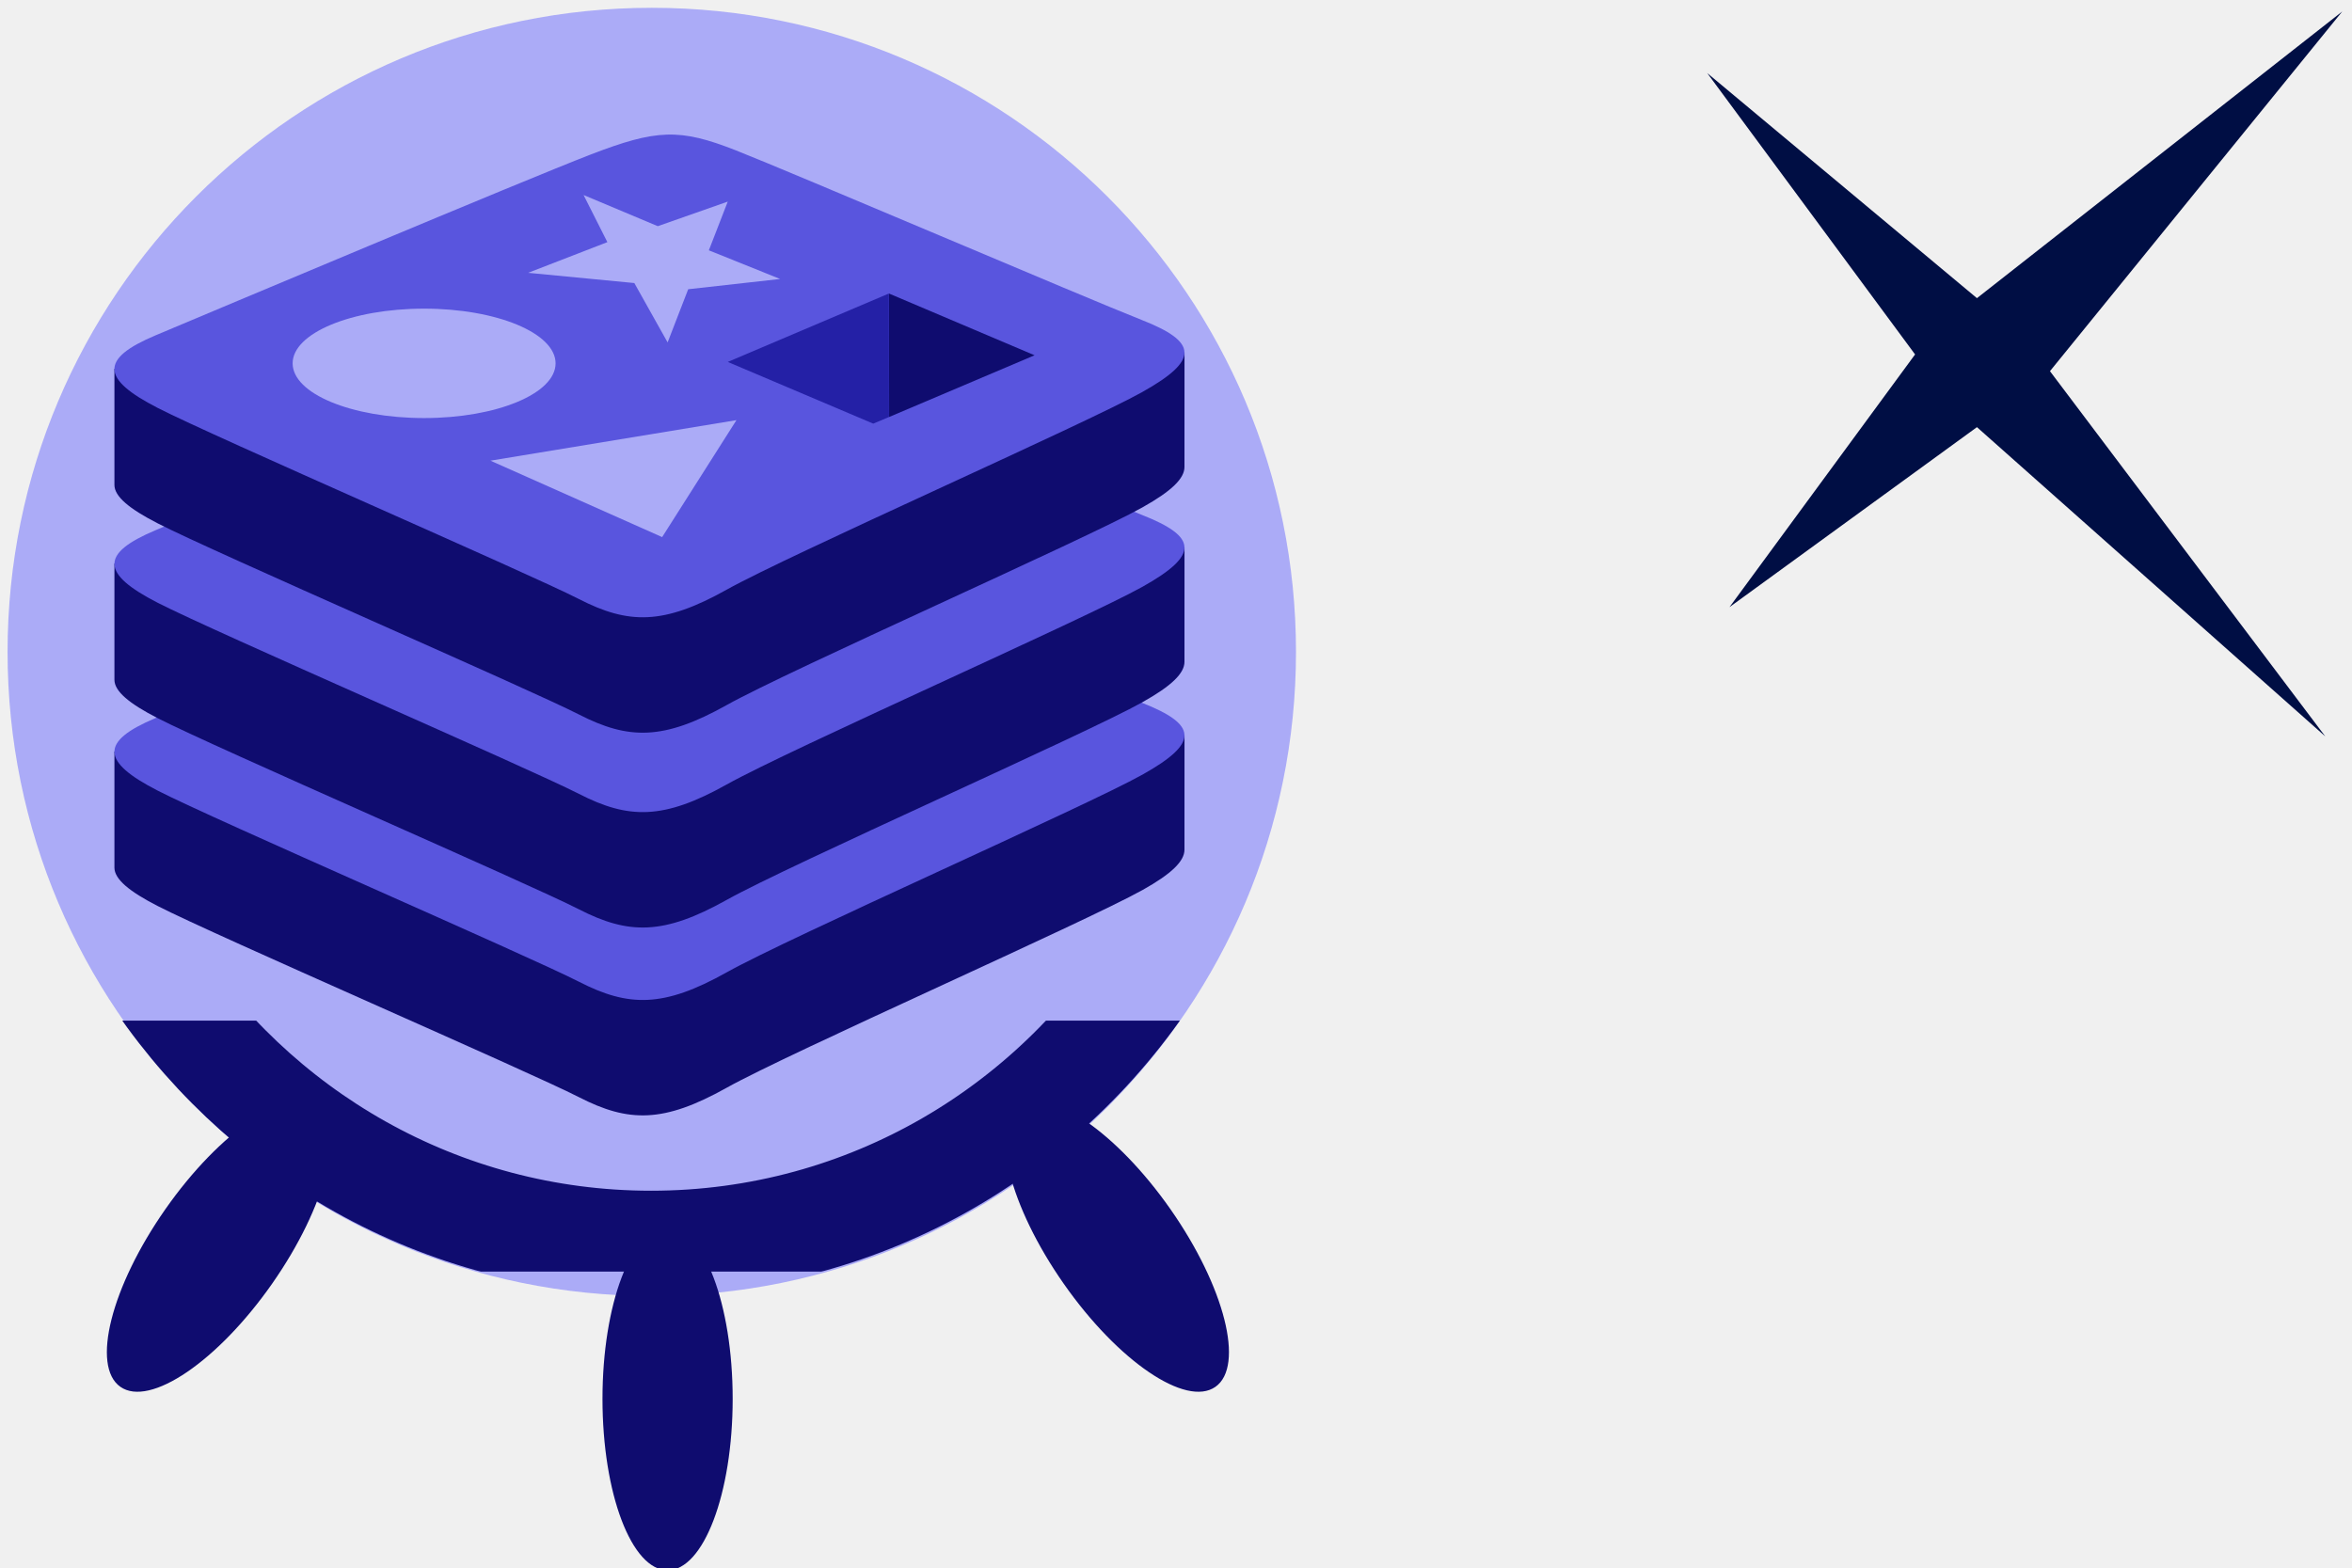
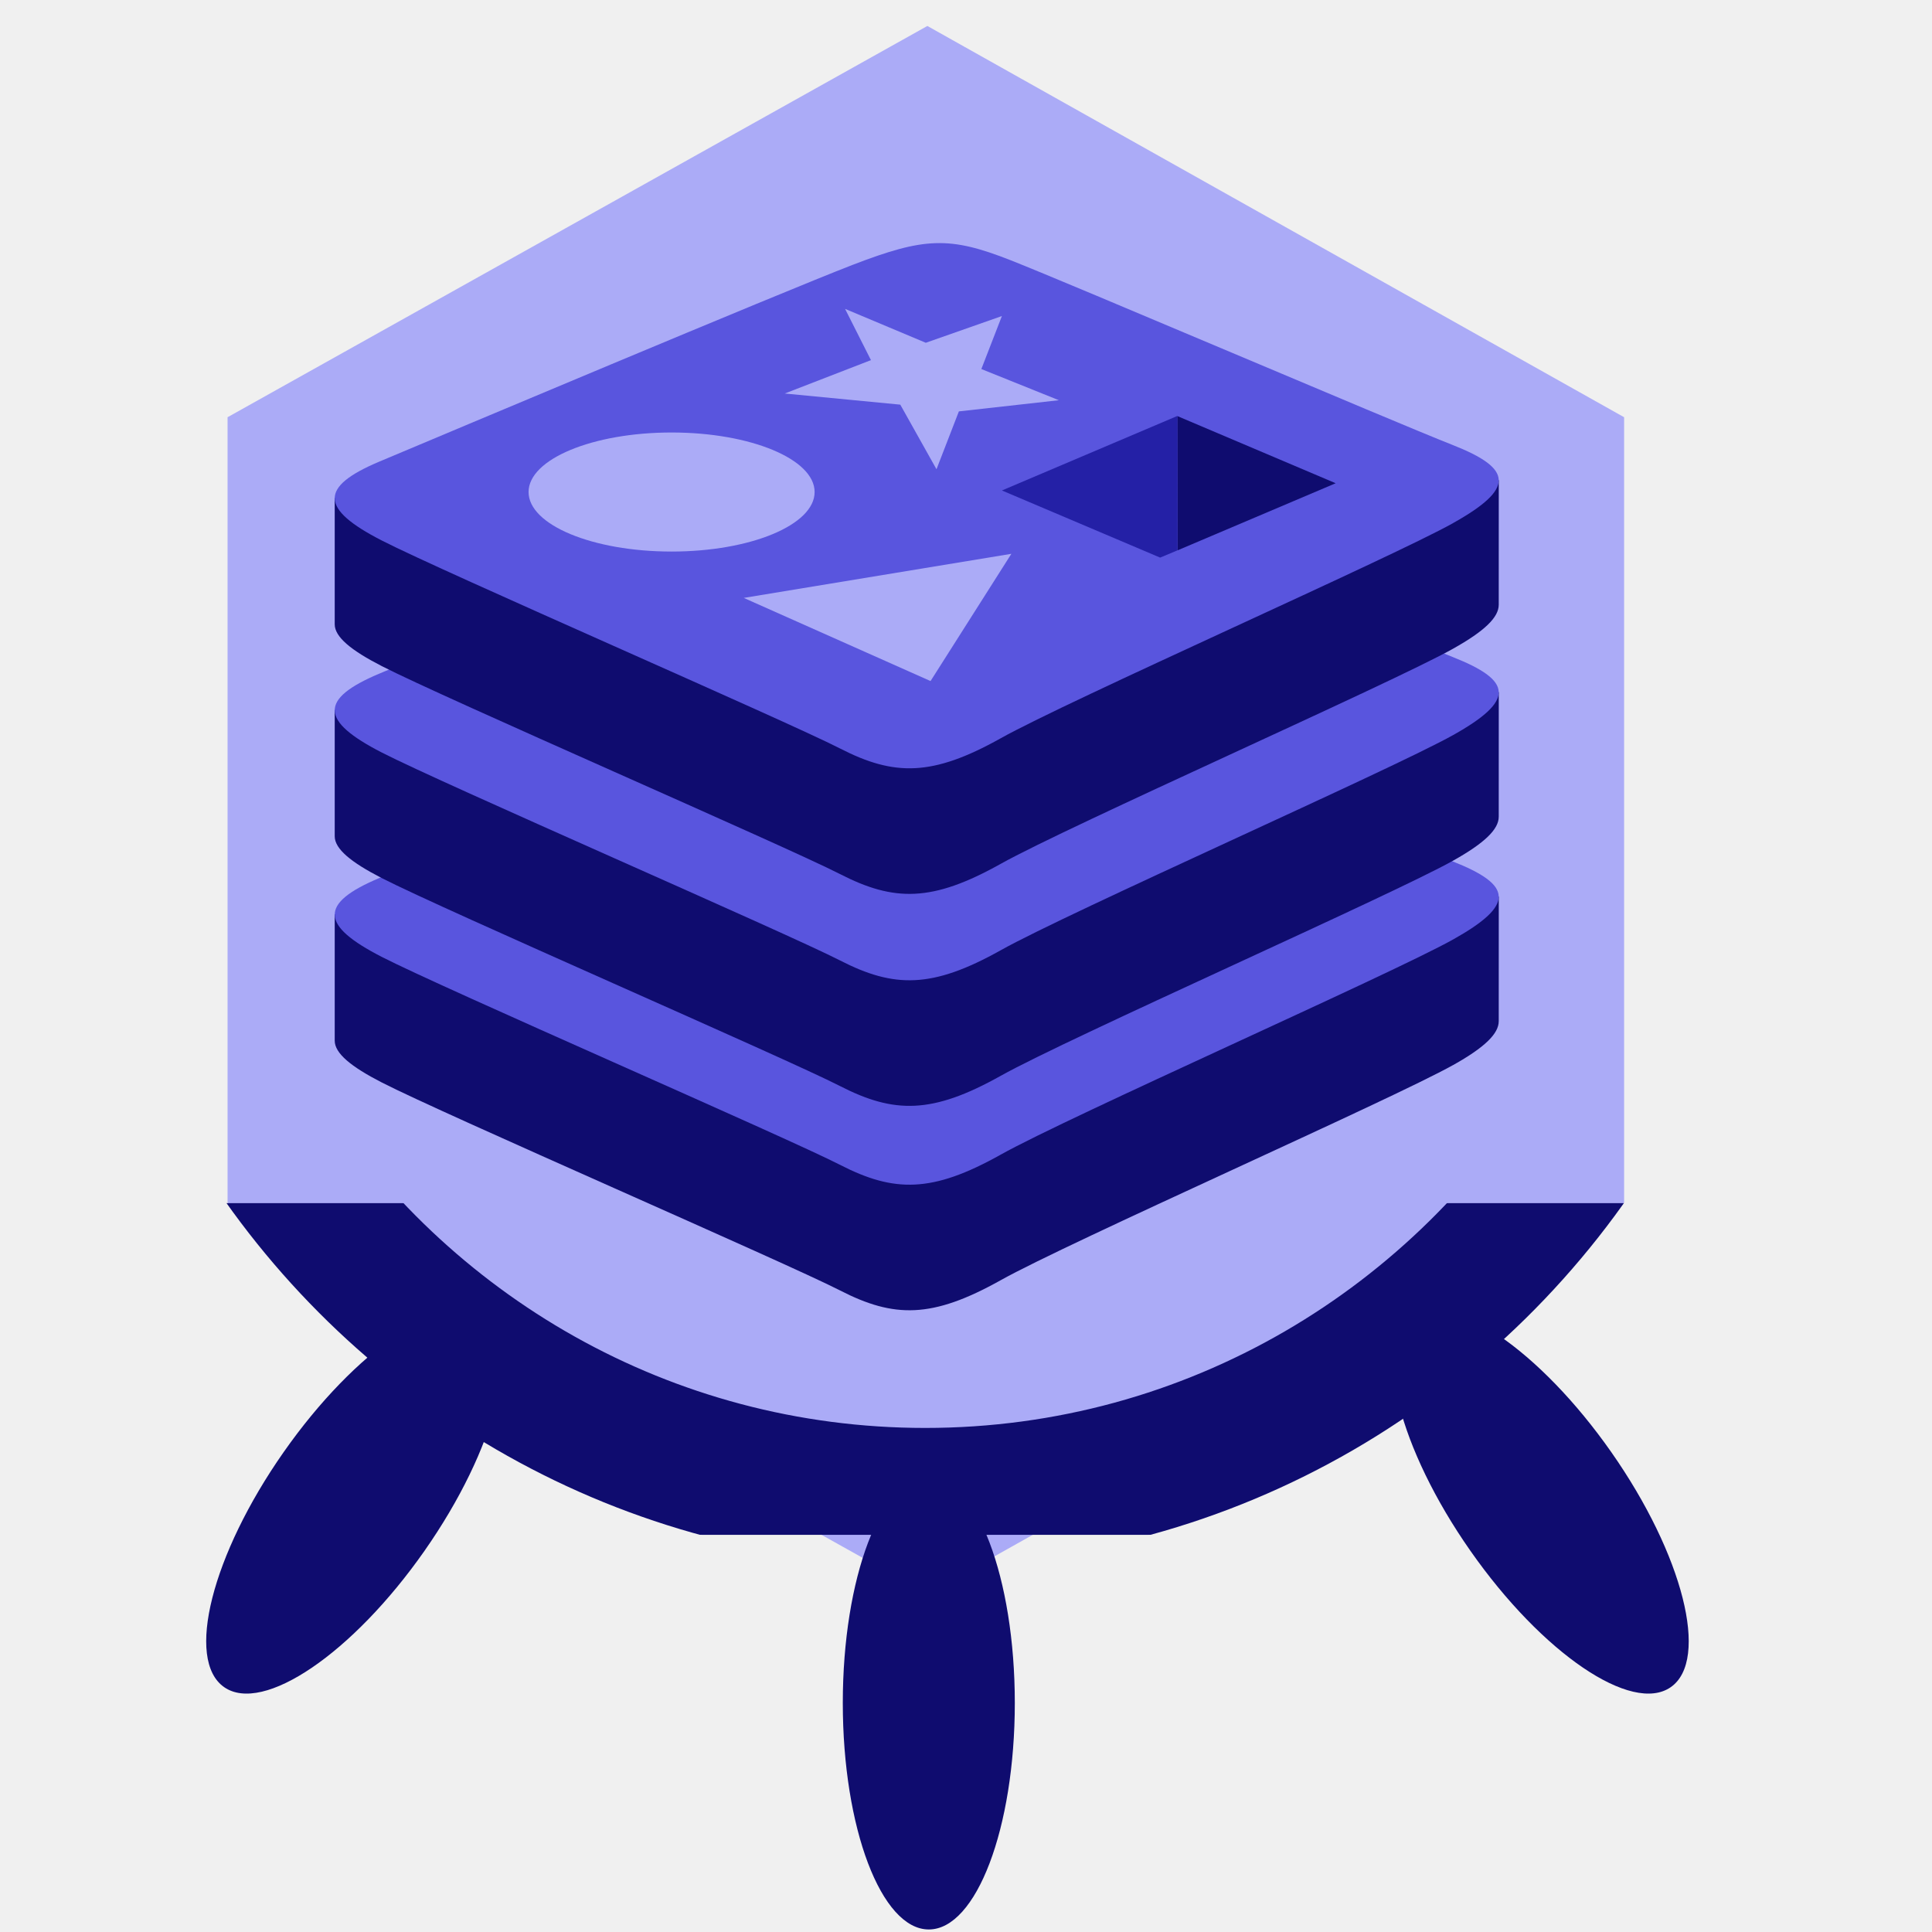
- <svg xmlns="http://www.w3.org/2000/svg" width="60" height="40" version="1.1" viewBox="0 0 60 40">
+ <svg xmlns="http://www.w3.org/2000/svg" width="40" height="40" version="1.1" viewBox="0 0 40 40">
  <defs>
    <mask id="c" fill="#ffffff">
      <path d="m0 0h313.3v159.86h-313.3z" fill="#fff" fill-rule="evenodd" />
    </mask>
  </defs>
  <mask id="a" fill="#ffffff">
    <path d="m0 0h313.3v159.86h-313.3z" fill="#fff" fill-rule="evenodd" />
  </mask>
  <mask id="b" fill="#ffffff">
    <path d="m0 0h313.3v159.86h-313.3z" fill="#fff" fill-rule="evenodd" />
  </mask>
-   <g>
-     <g transform="matrix(.08667 0 0 .08667 54.838 -43.976)">
-       <path d="m56.695 510.77-107.53 84.402-79.398-66.275 61.189 82.843-54.627 74.395 72.837-52.987 102.53 91.046-81.039-107.53z" fill="#000e44" fill-rule="evenodd" />
-     </g>
-     <circle cx="16.627" cy="16.633" r="16.434" fill="#ababf7" stop-color="#000000" />
-     <g transform="matrix(.15069 0 0 .15069 -6.1977 -20.881)" fill="none" fill-rule="evenodd">
-       <g transform="matrix(.92863 0 0 -.92863 9.2718 454.16)">
-         <g transform="matrix(.94489 0 0 .94489 8.6963 2.7018)" fill="#0f0c6f" mask="url(#c)">
-           <path transform="rotate(35 137.93 151.55)" d="m203.46 95.688c6.936 0 12.559-14.809 12.559-33.077 0-18.268-5.623-33.077-12.559-33.077s-12.559 14.809-12.559 33.077c0 18.268 5.623 33.077 12.559 33.077z" />
-           <path transform="matrix(-.81915 .57358 .57358 .81915 58.085 47.705)" d="m30.142 95.688c6.936 0 12.559-14.809 12.559-33.077 0-18.268-5.623-33.077-12.559-33.077-6.936 0-12.559 14.809-12.559 33.077 0 18.268 5.623 33.077 12.559 33.077z" />
-           <path transform="matrix(-1 0 0 1 272.63 53.671)" d="m116.73 66.275c6.936 0 12.559-14.809 12.559-33.077 0-18.268-5.623-33.077-12.559-33.077-6.936 0-12.559 14.809-12.559 33.077 0 18.268 5.623 33.077 12.559 33.077z" />
+   <g transform="translate(.39981 .50449)">
+     <g transform="matrix(.49527 0 0 .49527 5.0758 3.2126)">
+       <g transform="matrix(1.7758,0,0,1.7758,-164.24,-70.425)">
+         <g transform="translate(96.564,87.836)" fill="#66ff9a" stroke-width="3.24">
+           <polygon class="st0" transform="matrix(.72255 0 0 .7031 -28.717 -125.97)" points="78.4 144.9 55.7 158 32.9 144.9 32.9 118.6 55.7 105.5 78.4 118.6" fill="#ababf7" />
        </g>
-         <path transform="matrix(.94489 0 0 .94489 8.6963 2.7018)" d="m251.47 173.1c-20.23-33.61-56.89-56.068-98.756-56.068-40.721 0-76.516 21.246-97.059 53.335" mask="url(#c)" stroke="#0f0c6f" stroke-width="20" />
+         <g transform="matrix(.15831 0 0 .15831 83.649 18.463)" fill="#005e20" fill-rule="evenodd">
+           <g transform="matrix(1.0777,0,0,-1.0777,-10.799,451.79)">
+             <g transform="matrix(.94489 0 0 .94489 8.6963 2.7018)" fill="#0f0c6f" mask="url(#c)">
+               <path transform="rotate(35,137.93,151.55)" d="m203.46 95.688c6.936 0 12.559-14.809 12.559-33.077s-5.623-33.077-12.559-33.077-12.559 14.809-12.559 33.077 5.623 33.077 12.559 33.077z" />
+               <path transform="matrix(-.81915 .57358 .57358 .81915 58.085 47.705)" d="m30.142 95.688c6.936 0 12.559-14.809 12.559-33.077s-5.623-33.077-12.559-33.077c-6.936 0-12.559 14.809-12.559 33.077s5.623 33.077 12.559 33.077z" />
+               <path d="m153.24 119.95c-6.936 0-12.559-14.809-12.559-33.077s5.623-33.077 12.559-33.077c6.936 0 12.559 14.809 12.559 33.077s-5.623 33.077-12.559 33.077z" />
+             </g>
+             <path transform="matrix(.94489 0 0 .94489 8.6963 2.7018)" d="m251.47 173.1c-20.23-33.61-56.89-56.068-98.756-56.068-40.721 0-76.516 21.246-97.059 53.335" fill="none" mask="url(#c)" stroke="#0f0c6f" stroke-width="19.999" />
+           </g>
+         </g>
      </g>
    </g>
-     <g stroke-width=".11">
-       <path d="m29.146 22.709c-1.457 0.815-9.003 4.147-10.61 5.046-1.607 0.899-2.499 0.891-3.768 0.239-1.269-0.651-9.3-4.134-10.746-4.877-0.723-0.371-1.103-0.684-1.103-0.98v-2.962s10.455-2.444 12.143-3.094c1.688-0.65 2.273-0.674 3.71-0.109 1.437 0.565 10.025 2.229 11.445 2.787l-0.001 2.921c0 0.293-0.327 0.614-1.069 1.029" fill="#0f0c6f" />
-       <path d="m29.146 19.764c-1.457 0.815-9.003 4.146-10.609 5.046-1.607 0.9-2.499 0.891-3.768 0.239-1.269-0.651-9.3-4.134-10.746-4.876-1.446-0.742-1.477-1.253-0.056-1.851 1.421-0.598 9.407-3.962 11.095-4.612 1.688-0.65 2.273-0.674 3.709-0.109 1.436 0.565 8.938 3.771 10.357 4.329 1.42 0.559 1.474 1.019 0.018 1.834" fill="#5955de" />
-       <path d="m29.146 17.916c-1.457 0.815-9.003 4.147-10.61 5.046-1.607 0.899-2.499 0.89-3.768 0.239-1.269-0.651-9.3-4.134-10.746-4.877-0.723-0.371-1.103-0.684-1.103-0.98v-2.963s10.455-2.444 12.143-3.094c1.688-0.65 2.273-0.674 3.71-0.109 1.437 0.565 10.025 2.228 11.445 2.787l-0.001 2.921c0 0.293-0.327 0.614-1.069 1.029" fill="#0f0c6f" />
-       <path d="m29.146 14.971c-1.457 0.815-9.003 4.146-10.609 5.046-1.607 0.899-2.499 0.89-3.768 0.239-1.269-0.651-9.3-4.134-10.746-4.876-1.446-0.742-1.477-1.253-0.056-1.851 1.421-0.597 9.407-3.962 11.095-4.612 1.688-0.65 2.273-0.674 3.709-0.109 1.436 0.565 8.938 3.77 10.357 4.329 1.42 0.559 1.474 1.019 0.018 1.834" fill="#5955de" />
-       <path d="m29.146 12.945c-1.457 0.815-9.003 4.147-10.61 5.046-1.607 0.899-2.499 0.89-3.768 0.239-1.269-0.651-9.3-4.134-10.746-4.877-0.723-0.371-1.103-0.684-1.103-0.98v-2.963s10.455-2.443 12.143-3.094c1.688-0.65 2.273-0.674 3.71-0.109 1.437 0.565 10.025 2.228 11.445 2.787l-0.001 2.921c0 0.293-0.327 0.614-1.069 1.029" fill="#0f0c6f" />
-       <path d="m29.146 10c-1.457 0.815-9.003 4.147-10.609 5.046-1.607 0.899-2.499 0.89-3.768 0.239-1.269-0.651-9.3-4.135-10.746-4.877-1.447-0.742-1.477-1.253-0.056-1.851 1.421-0.597 9.407-3.961 11.095-4.612 1.688-0.65 2.273-0.674 3.709-0.109 1.436 0.565 8.938 3.771 10.357 4.329 1.42 0.558 1.474 1.019 0.018 1.834" fill="#5955de" />
-       <path d="m19.903 7.118-2.347 0.262-0.525 1.357-0.849-1.515-2.71-0.261 2.022-0.783-0.607-1.202 1.893 0.795 1.785-0.627-0.482 1.243 1.82 0.732m-3.012 6.585-4.38-1.95 6.276-1.034-1.896 2.985m-6.072-5.83c1.853 0 3.354 0.625 3.354 1.396 0 0.771-1.502 1.396-3.354 1.396-1.853 0-3.354-0.625-3.354-1.396 0-0.771 1.502-1.396 3.354-1.396" fill="#ababf7" />
-       <path d="m22.677 7.489 3.715 1.576-3.711 1.575-0.003-3.151" fill="#0f0c6f" />
-       <path d="m18.567 9.234 4.109-1.745 0.003 3.151-0.403 0.169-3.71-1.574" fill="#2420a6" />
-     </g>
+   </g>
+   <g transform="matrix(.88287 0 0 .88287 4.3529 2.0017)" stroke-width=".11">
+     <path d="m29.146 22.709c-1.457 0.815-9.003 4.147-10.61 5.046-1.607 0.899-2.499 0.891-3.768 0.239-1.269-0.651-9.3-4.134-10.746-4.877-0.723-0.371-1.103-0.684-1.103-0.98v-2.962s10.455-2.444 12.143-3.094c1.688-0.65 2.273-0.674 3.71-0.109 1.437 0.565 10.025 2.229 11.445 2.787l-0.001 2.921c0 0.293-0.327 0.614-1.069 1.029" fill="#0f0c6f" />
+     <path d="m29.146 19.764c-1.457 0.815-9.003 4.146-10.609 5.046-1.607 0.9-2.499 0.891-3.768 0.239-1.269-0.651-9.3-4.134-10.746-4.876-1.446-0.742-1.477-1.253-0.056-1.851 1.421-0.598 9.407-3.962 11.095-4.612 1.688-0.65 2.273-0.674 3.709-0.109 1.436 0.565 8.938 3.771 10.357 4.329 1.42 0.559 1.474 1.019 0.018 1.834" fill="#5955de" />
+     <path d="m29.146 17.916c-1.457 0.815-9.003 4.147-10.61 5.046-1.607 0.899-2.499 0.89-3.768 0.239-1.269-0.651-9.3-4.134-10.746-4.877-0.723-0.371-1.103-0.684-1.103-0.98v-2.963s10.455-2.444 12.143-3.094c1.688-0.65 2.273-0.674 3.71-0.109 1.437 0.565 10.025 2.228 11.445 2.787l-0.001 2.921c0 0.293-0.327 0.614-1.069 1.029" fill="#0f0c6f" />
+     <path d="m29.146 14.971c-1.457 0.815-9.003 4.146-10.609 5.046-1.607 0.899-2.499 0.89-3.768 0.239-1.269-0.651-9.3-4.134-10.746-4.876-1.446-0.742-1.477-1.253-0.056-1.851 1.421-0.597 9.407-3.962 11.095-4.612 1.688-0.65 2.273-0.674 3.709-0.109 1.436 0.565 8.938 3.77 10.357 4.329 1.42 0.559 1.474 1.019 0.018 1.834" fill="#5955de" />
+     <path d="m29.146 12.945c-1.457 0.815-9.003 4.147-10.61 5.046-1.607 0.899-2.499 0.89-3.768 0.239-1.269-0.651-9.3-4.134-10.746-4.877-0.723-0.371-1.103-0.684-1.103-0.98v-2.963s10.455-2.443 12.143-3.094c1.688-0.65 2.273-0.674 3.71-0.109 1.437 0.565 10.025 2.228 11.445 2.787l-0.001 2.921c0 0.293-0.327 0.614-1.069 1.029" fill="#0f0c6f" />
+     <path d="m29.146 10c-1.457 0.815-9.003 4.147-10.609 5.046-1.607 0.899-2.499 0.89-3.768 0.239-1.269-0.651-9.3-4.135-10.746-4.877-1.447-0.742-1.477-1.253-0.056-1.851 1.421-0.597 9.407-3.961 11.095-4.612 1.688-0.65 2.273-0.674 3.709-0.109 1.436 0.565 8.938 3.771 10.357 4.329 1.42 0.558 1.474 1.019 0.018 1.834" fill="#5955de" />
+     <path d="m19.903 7.118-2.347 0.262-0.525 1.357-0.849-1.515-2.71-0.261 2.022-0.783-0.607-1.202 1.893 0.795 1.785-0.627-0.482 1.243 1.82 0.732m-3.012 6.585-4.38-1.95 6.276-1.034-1.896 2.985m-6.072-5.83c1.853 0 3.354 0.625 3.354 1.396 0 0.771-1.502 1.396-3.354 1.396-1.853 0-3.354-0.625-3.354-1.396 0-0.771 1.502-1.396 3.354-1.396" fill="#ababf7" />
+     <path d="m22.677 7.489 3.715 1.576-3.711 1.575-0.003-3.151" fill="#0f0c6f" />
+     <path d="m18.567 9.234 4.109-1.745 0.003 3.151-0.403 0.169-3.71-1.574" fill="#2420a6" />
  </g>
</svg>
